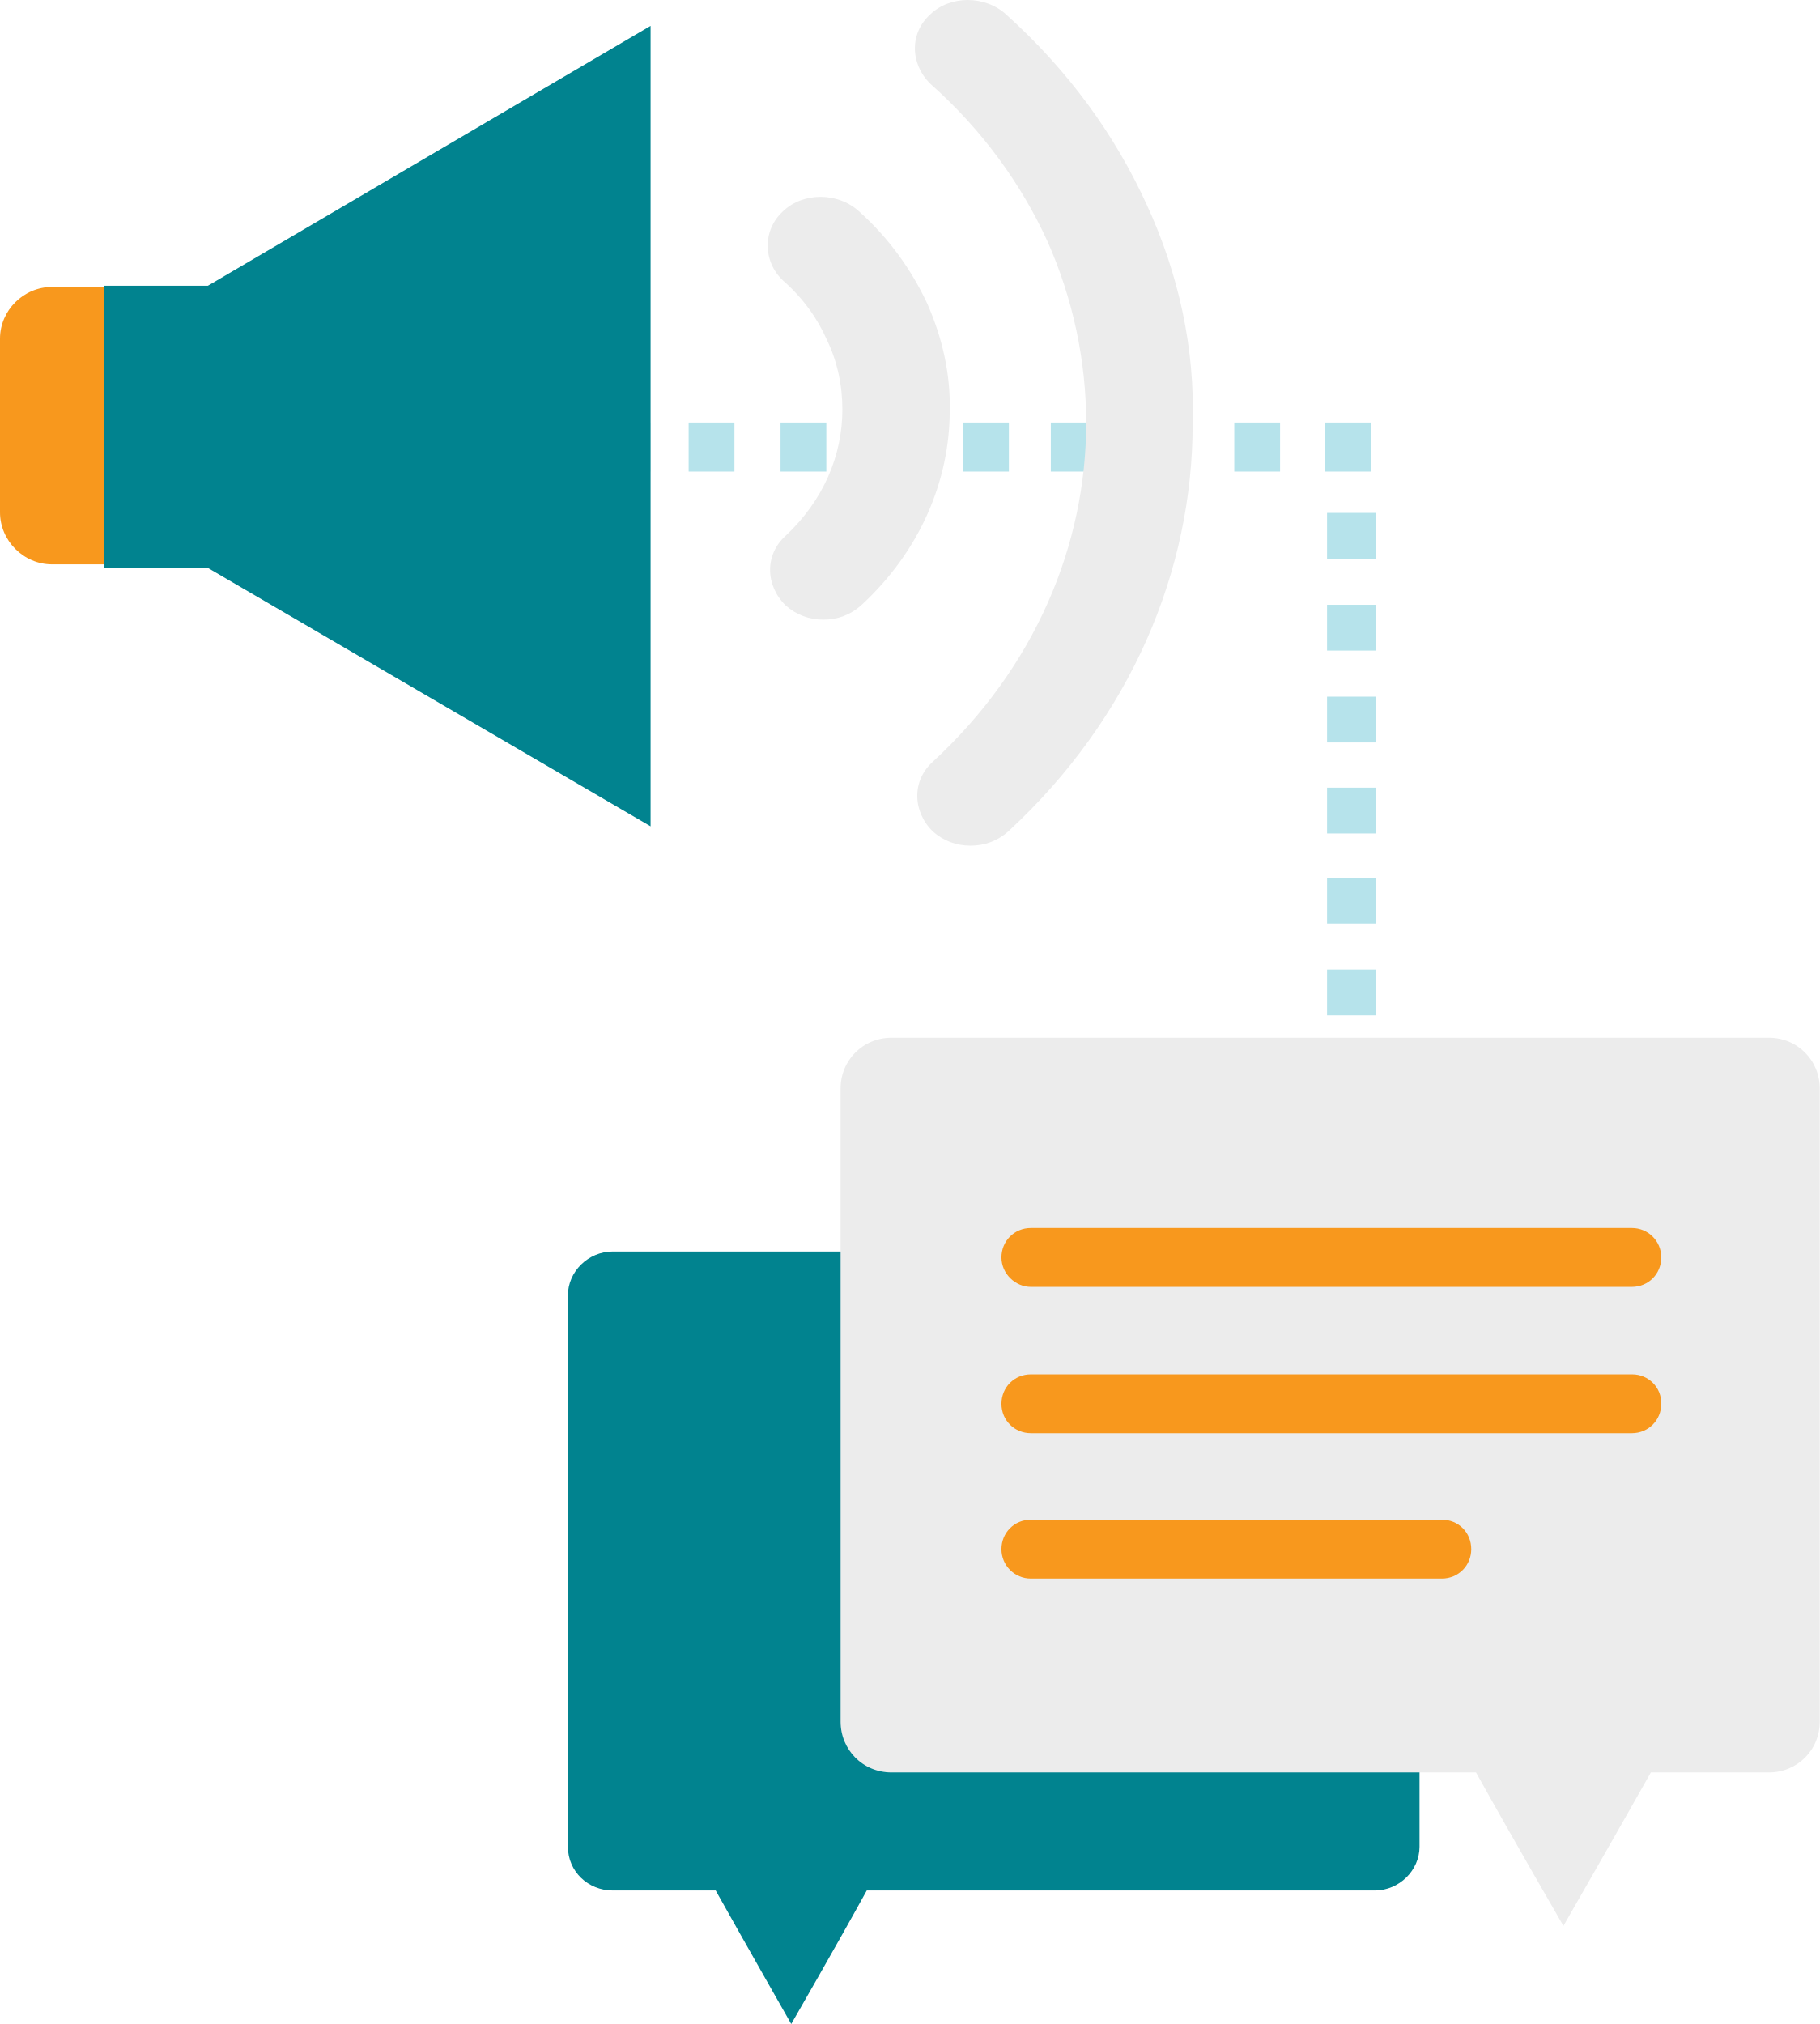
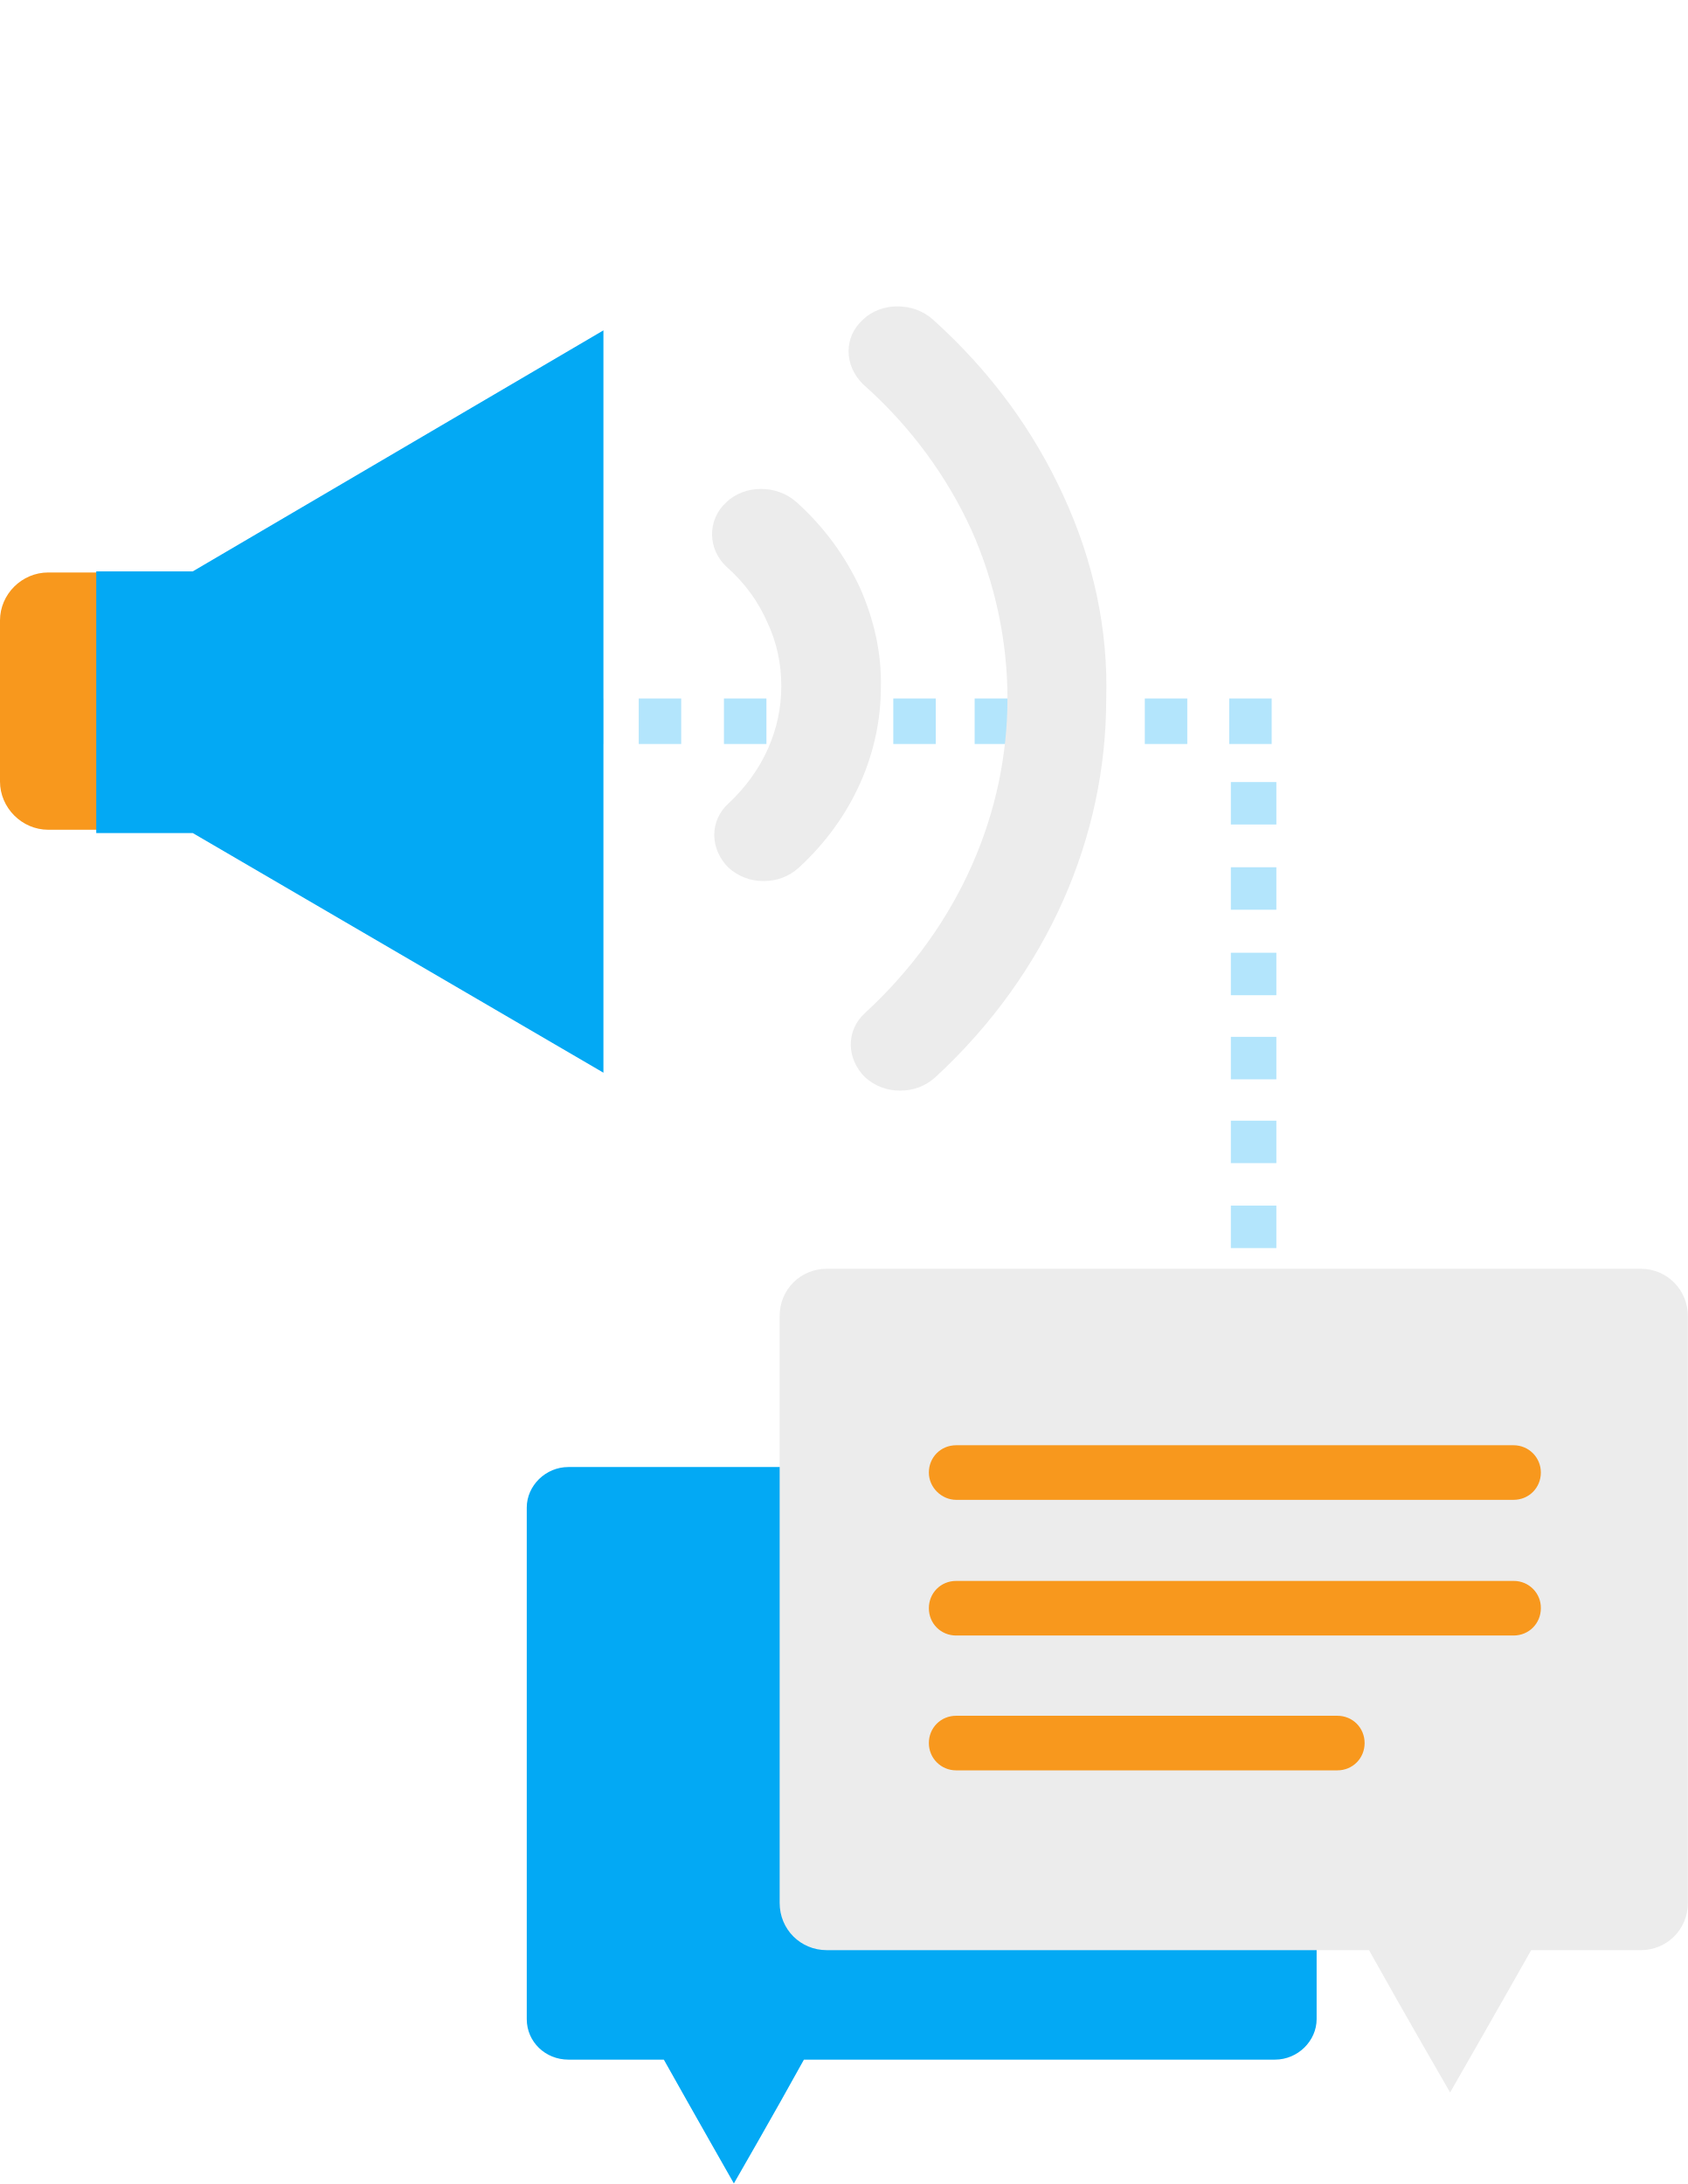
- <svg xmlns="http://www.w3.org/2000/svg" version="1.1" id="Layer_1" x="0px" y="0px" viewBox="0 55.5 612 680.7" enable-background="new 0 55.5 612 680.7" xml:space="preserve">
+ <svg xmlns="http://www.w3.org/2000/svg" version="1.1" id="Layer_1" x="0px" y="0px" viewBox="0 0 612 792" enable-background="new 0 0 612 792" xml:space="preserve">
  <g>
    <g>
-       <path fill="#B6E3EB" d="M462.8,335.8h-16.5v-15.4h16.5V335.8z M462.8,305.2h-16.5v-15.4h16.5V305.2z M462.8,274.3h-16.5v-15.4    h16.5V274.3z M462.8,243.4h-16.5V228h16.5V243.4z" />
+       <path fill="#B3E5FC" d="M462.8,391.4h-16.5V376h16.5V391.4z M462.8,360.9h-16.5v-15.4h16.5V360.9z M462.8,329.9h-16.5v-15.4h16.5    V329.9z M462.8,299h-16.5v-15.4h16.5V299z" />
    </g>
    <g>
-       <path fill="#B6E3EB" d="M353.4,214.1v-16.5h15.4v16.5H353.4z M384.3,214.1v-16.5h15.4v16.5H384.3z M415.1,214.1v-16.5h15.4v16.5    H415.1z M445.7,214.1v-16.5h15.4v16.5H445.7z" />
+       <path fill="#B3E5FC" d="M353.4,269.8v-16.5h15.4v16.5H353.4z M384.3,269.8v-16.5h15.4v16.5H384.3z M415.1,269.8v-16.5h15.4v16.5    H415.1z M445.7,269.8v-16.5h15.4v16.5H445.7z" />
    </g>
    <g>
-       <path fill="#B6E3EB" d="M231.6,214.1v-16.5H247v16.5H231.6z M262.5,214.1v-16.5h15.4v16.5H262.5z M293.3,214.1v-16.5h15.4v16.5    H293.3z M323.9,214.1v-16.5h15.4v16.5H323.9z" />
+       <path fill="#B3E5FC" d="M231.6,269.8v-16.5H247v16.5H231.6z M262.5,269.8v-16.5h15.4v16.5H262.5z M293.3,269.8v-16.5h15.4v16.5    H293.3z M323.9,269.8v-16.5h15.4v16.5H323.9z" />
    </g>
    <g>
-       <path fill="#B6E3EB" d="M111,214.1v-16.5h15.4v16.5H111z M141.9,214.1v-16.5h15.4v16.5H141.9z M172.7,214.1v-16.5h15.4v16.5H172.7    z M203.3,214.1v-16.5h15.4v16.5H203.3z" />
+       <path fill="#B3E5FC" d="M111,269.8v-16.5h15.4v16.5H111z M141.9,269.8v-16.5h15.4v16.5H141.9z M172.7,269.8v-16.5h15.4v16.5H172.7    z M203.3,269.8v-16.5h15.4v16.5H203.3z" />
    </g>
    <g>
-       <path fill="#B6E3EB" d="M462.8,458.4h-16.5V443h16.5V458.4z M462.8,427.8h-16.5v-15.4h16.5V427.8z M462.8,397h-16.5v-15.4h16.5    V397z M462.8,366.1h-16.5v-15.4h16.5V366.1z" />
+       <path fill="#B3E5FC" d="M462.8,514h-16.5v-15.4h16.5V514z M462.8,483.4h-16.5V468h16.5V483.4z M462.8,452.6h-16.5v-15.4h16.5    V452.6z M462.8,421.8h-16.5v-15.4h16.5V421.8z" />
    </g>
  </g>
  <g>
    <g id="Rounded_Rectangle_34_3_">
      <g>
-         <path fill="#F8981D" d="M46.9,152H17.5C7.9,152,0,159.9,0,169.4v58.4c0,9.5,7.9,17.5,17.5,17.5h29.4c9.5,0,17.5-7.9,17.5-17.5     v-58C64.3,159.9,56.8,152,46.9,152z" />
+         <path fill="#F8981D" d="M46.9,207.6H17.5C7.9,207.6,0,215.5,0,225v58.4c0,9.5,7.9,17.5,17.5,17.5h29.4c9.5,0,17.5-7.9,17.5-17.5     v-58C64.3,215.5,56.8,207.6,46.9,207.6z" />
      </g>
    </g>
    <g id="Shape_450">
      <g>
-         <polygon fill="#01838F" points="69.9,151.6 34.9,151.6 34.9,246.5 69.9,246.5 218.8,333.4 218.8,64.2    " />
+         <polygon fill="#03A9F4" points="69.9,207.2 34.9,207.2 34.9,302.1 69.9,302.1 218.8,389 218.8,119.8    " />
      </g>
    </g>
    <g id="Shape_451">
      <g>
-         <path fill="#ECECEC" d="M385.6,124.2c-10.7-23.4-26.2-44.9-47.3-63.9c-7.1-6.4-18.7-6.4-25.4,0c-7.1,6.4-6.8,16.7,0,23.4     c17.5,15.5,30.6,33.8,39.3,52.8c8.7,19.5,13.1,40.5,13.1,61.2c0,40.9-17.1,82.2-51.6,114c-7.1,6.4-6.8,16.7,0,23.4     c3.6,3.2,7.9,4.8,12.7,4.8c4.8,0,9.1-1.6,12.7-4.8c41.3-38.1,62-87.8,62-137C401.9,172.6,396.4,147.6,385.6,124.2z M311.8,157.5     c-5.2-11.1-12.7-21.8-23-31c-7.1-6.4-18.7-6.4-25.4,0c-7.1,6.4-6.8,17.1,0,23.4c6.8,6,11.5,12.7,14.7,19.9     c3.6,7.5,5.2,15.5,5.2,23.4c0,15.5-6.4,30.6-19.1,42.5l0,0c-7.1,6.4-6.8,16.7,0,23.4c3.6,3.2,7.9,4.8,12.7,4.8s9.1-1.6,12.7-4.8     c19.9-18.3,29.8-42.1,29.8-65.5C319.7,181.3,316.9,169,311.8,157.5z" />
+         <path fill="#ECECEC" d="M385.6,179.8c-10.7-23.4-26.2-44.9-47.3-63.9c-7.1-6.4-18.7-6.4-25.4,0c-7.1,6.4-6.8,16.7,0,23.4     c17.5,15.5,30.6,33.8,39.3,52.8c8.7,19.5,13.1,40.5,13.1,61.2c0,40.9-17.1,82.2-51.6,114c-7.1,6.4-6.8,16.7,0,23.4     c3.6,3.2,7.9,4.8,12.7,4.8c4.8,0,9.1-1.6,12.7-4.8c41.3-38.1,62-87.8,62-137C401.9,228.2,396.4,203.2,385.6,179.8z M311.8,213.1     c-5.2-11.1-12.7-21.8-23-31c-7.1-6.4-18.7-6.4-25.4,0c-7.1,6.4-6.8,17.1,0,23.4c6.8,6,11.5,12.7,14.7,19.9     c3.6,7.5,5.2,15.5,5.2,23.4c0,15.5-6.4,30.6-19.1,42.5l0,0c-7.1,6.4-6.8,16.7,0,23.4c3.6,3.2,7.9,4.8,12.7,4.8s9.1-1.6,12.7-4.8     c19.9-18.3,29.8-42.1,29.8-65.5C319.7,236.9,316.9,224.6,311.8,213.1z" />
      </g>
    </g>
  </g>
  <g>
-     <path fill="#01838F" d="M463.1,476.4h-257c-8.3,0-15.1,6.8-15.1,14.7v185.5c0,8.3,6.8,14.7,15.1,14.7h34.6   c10.7,19.1,25.4,44.9,25.4,44.9s15.1-26.2,25.4-44.9h170.8c8.3,0,15.1-6.8,15.1-14.7V491.1C477.8,482.8,471,476.4,463.1,476.4" />
-     <path fill="#ECECEC" d="M594.9,404.5H299.8c-9.5,0-17.1,7.5-17.1,17.1v212.9c0,9.5,7.5,17.1,17.1,17.1h196.6   c11.9,21.4,29.4,51.6,29.4,51.6s17.1-29.8,29.4-51.6h39.7c9.5,0,17.1-7.5,17.1-17.1V421.6C612,412.1,604.5,404.5,594.9,404.5" />
-     <path fill="#F8981D" d="M346.7,488.3h202.1c5.6,0,9.9-4.4,9.9-9.9s-4.4-9.9-9.9-9.9H346.7c-5.6,0-9.9,4.4-9.9,9.9   S341.5,488.3,346.7,488.3 M548.9,517.7H346.7c-5.6,0-9.9,4.4-9.9,9.9c0,5.6,4.4,9.9,9.9,9.9h202.1c5.6,0,9.9-4.4,9.9-9.9   C558.8,522.1,554.4,517.7,548.9,517.7 M484.9,566.6H346.7c-5.6,0-9.9,4.4-9.9,9.9s4.4,9.9,9.9,9.9h138.2c5.6,0,9.9-4.4,9.9-9.9   C494.8,570.9,490.5,566.6,484.9,566.6" />
+     <path fill="#03A9F4" d="M463.1,532h-257c-8.3,0-15.1,6.8-15.1,14.7v185.5c0,8.3,6.8,14.7,15.1,14.7h34.6   c10.7,19.1,25.4,44.9,25.4,44.9s15.1-26.2,25.4-44.9h170.8c8.3,0,15.1-6.8,15.1-14.7V546.8C477.8,538.4,471,532,463.1,532" />
+     <path fill="#ECECEC" d="M594.9,460.1H299.8c-9.5,0-17.1,7.5-17.1,17.1v212.9c0,9.5,7.5,17.1,17.1,17.1h196.6   c11.9,21.4,29.4,51.6,29.4,51.6s17.1-29.8,29.4-51.6h39.7c9.5,0,17.1-7.5,17.1-17.1V477.2C612,467.8,604.5,460.1,594.9,460.1" />
+     <path fill="#F8981D" d="M346.7,543.9h202.1c5.6,0,9.9-4.4,9.9-9.9s-4.4-9.9-9.9-9.9H346.7c-5.6,0-9.9,4.4-9.9,9.9   S341.5,543.9,346.7,543.9 M548.9,573.3H346.7c-5.6,0-9.9,4.4-9.9,9.9c0,5.6,4.4,9.9,9.9,9.9h202.1c5.6,0,9.9-4.4,9.9-9.9   C558.8,577.8,554.4,573.3,548.9,573.3 M484.9,622.2H346.7c-5.6,0-9.9,4.4-9.9,9.9s4.4,9.9,9.9,9.9h138.2c5.6,0,9.9-4.4,9.9-9.9   C494.8,626.6,490.5,622.2,484.9,622.2" />
  </g>
</svg>
